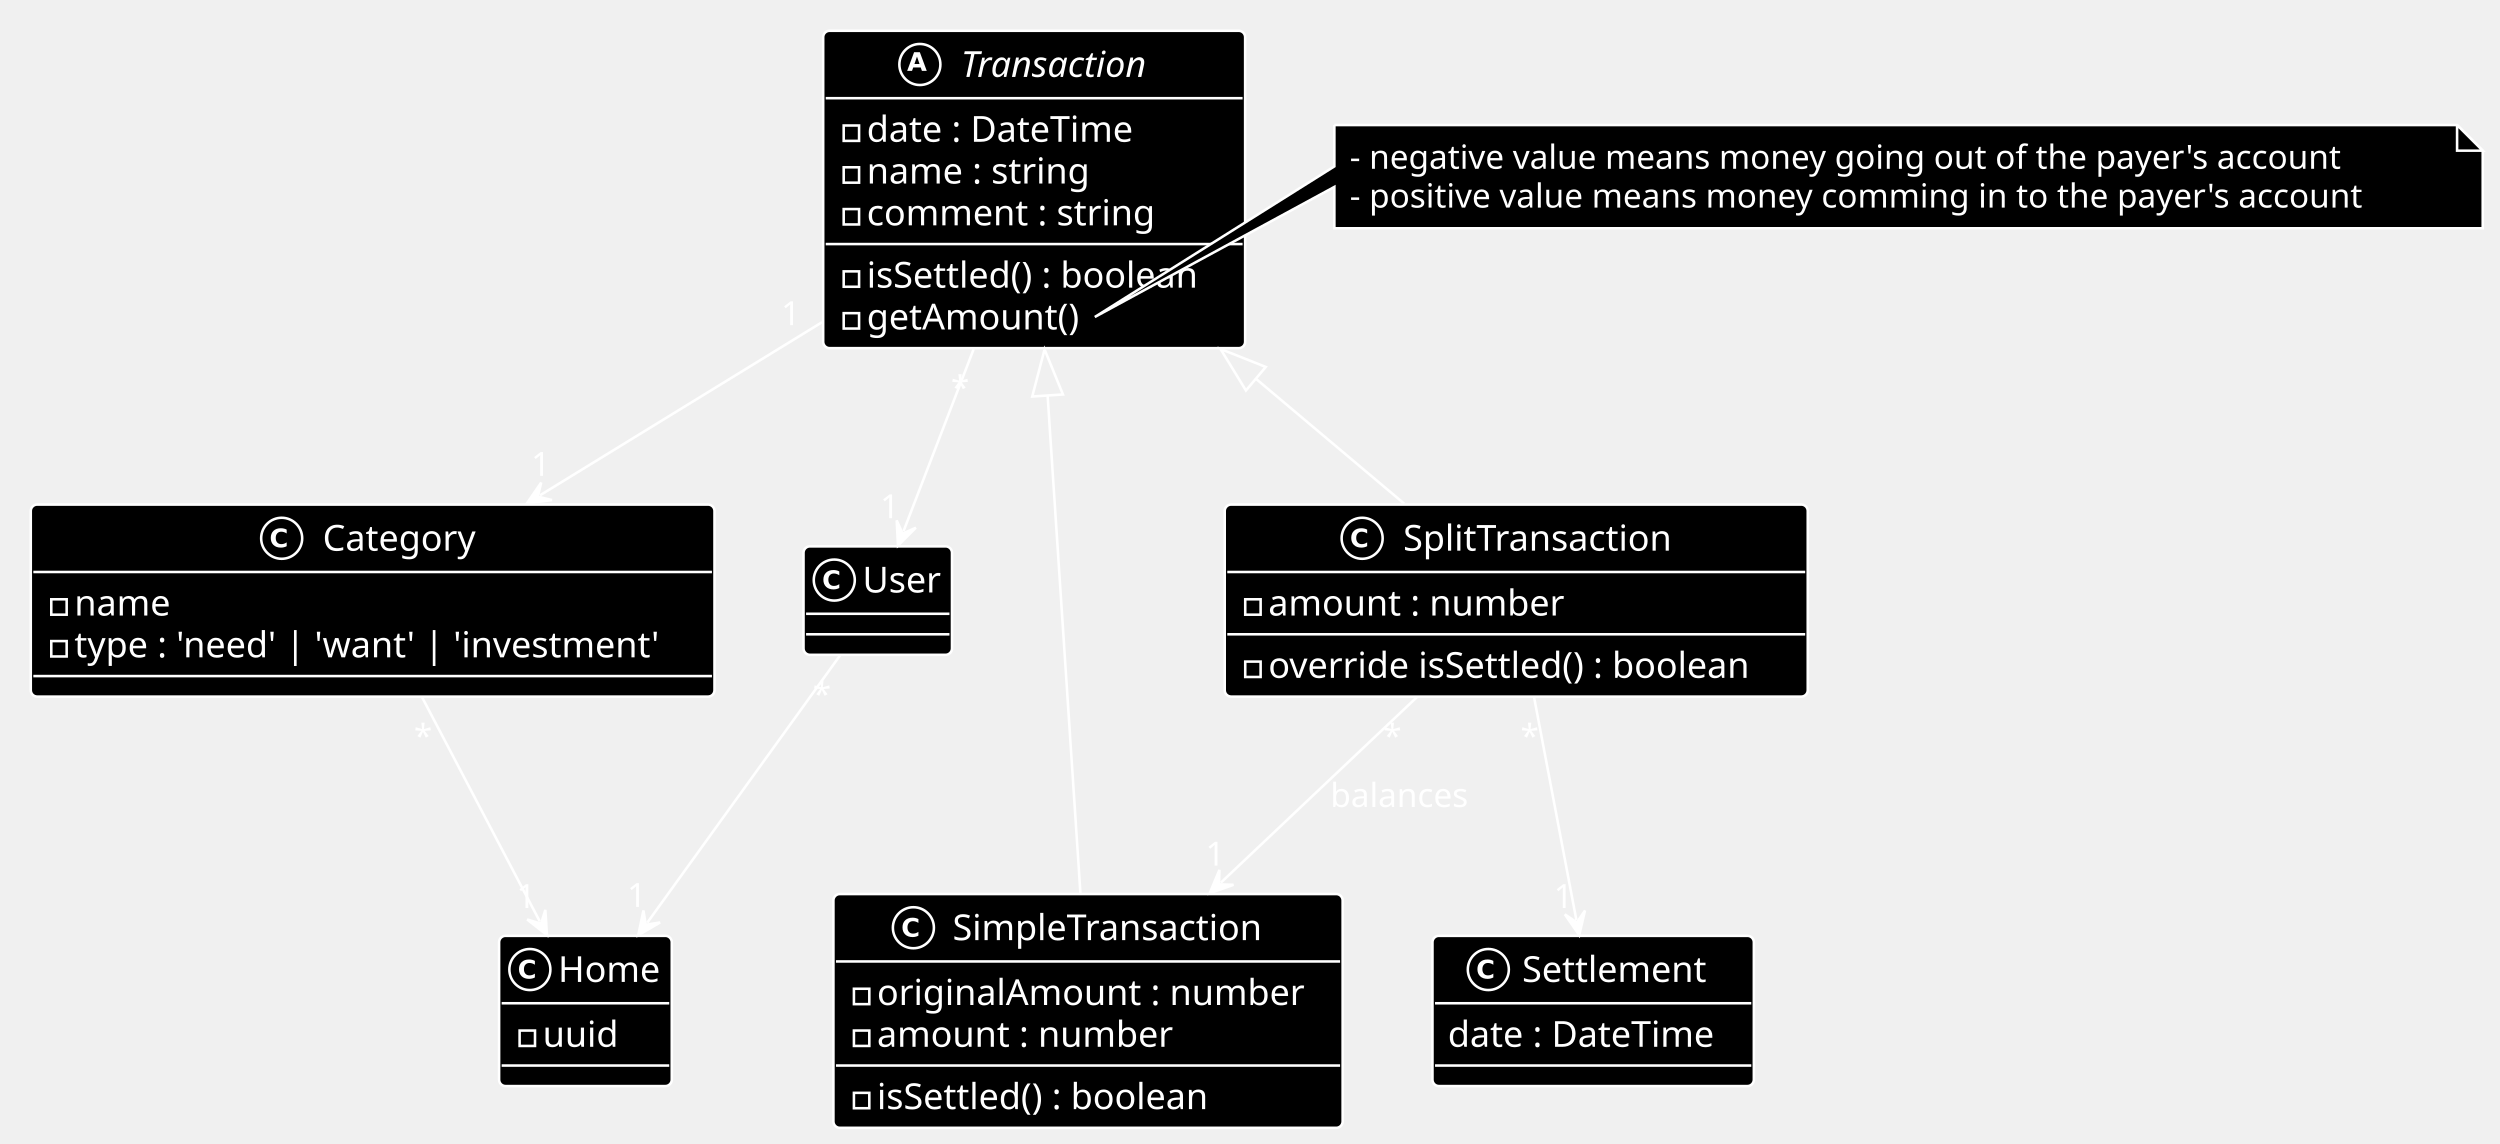
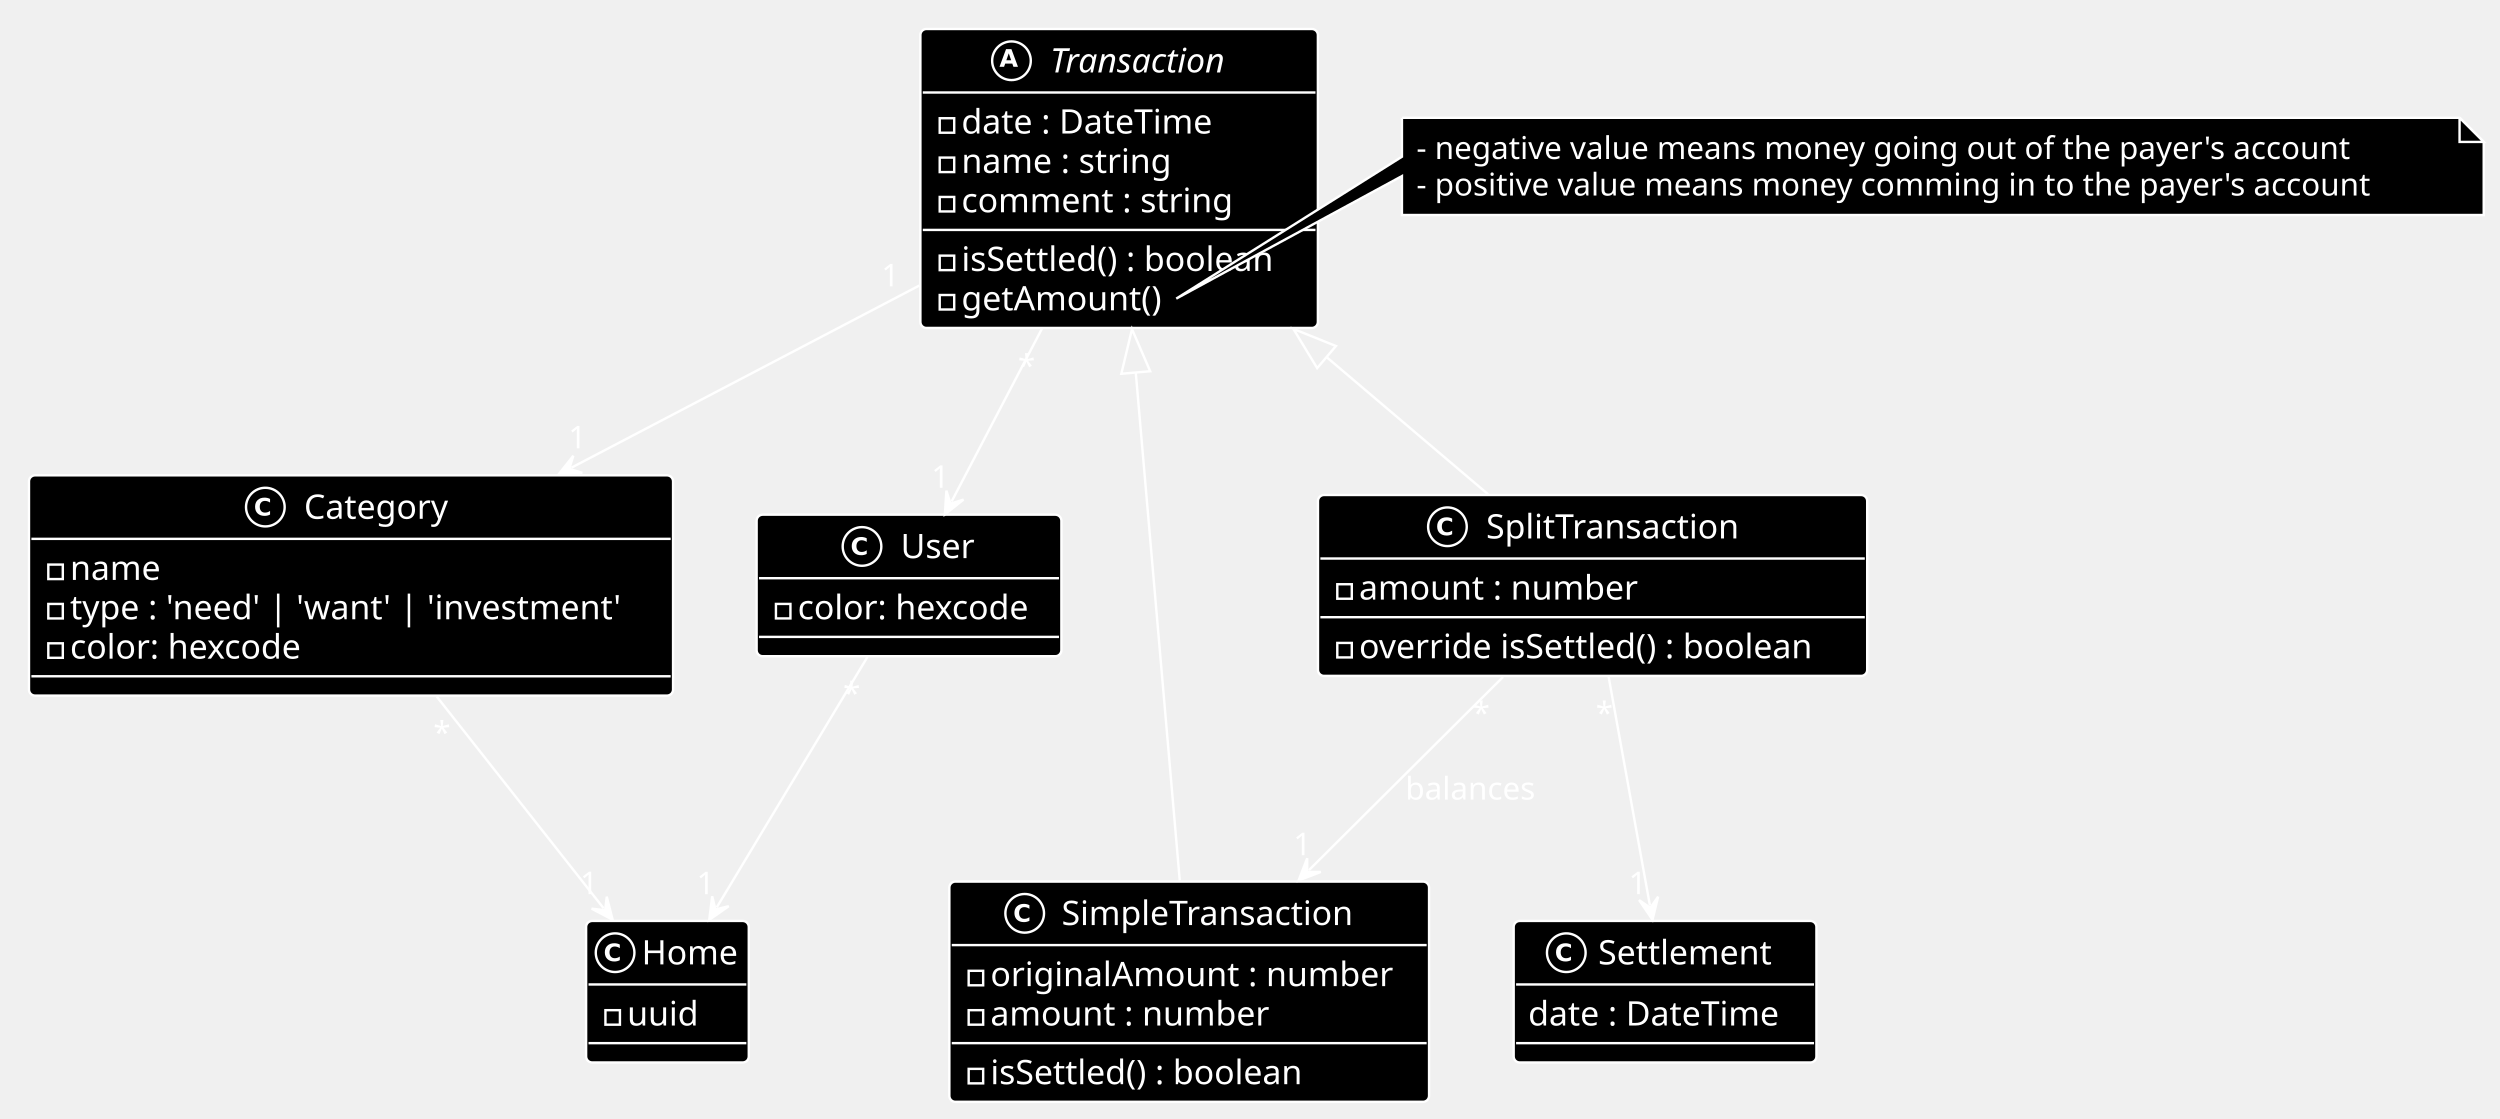
- <svg xmlns="http://www.w3.org/2000/svg" contentStyleType="text/css" data-diagram-type="CLASS" height="446px" preserveAspectRatio="none" style="width:975px;height:446px;background:#000000;" version="1.1" viewBox="0 0 975 446" width="975px" zoomAndPan="magnify">
+ <svg xmlns="http://www.w3.org/2000/svg" contentStyleType="text/css" data-diagram-type="CLASS" height="463px" preserveAspectRatio="none" style="width:1035px;height:463px;background:#000000;" version="1.1" viewBox="0 0 1035 463" width="1035px" zoomAndPan="magnify">
  <defs />
  <g>
    <g class="entity" data-qualified-name="Category" data-source-line="4" id="ent0002">
-       <rect fill="#000000" height="74.891" rx="2.5" ry="2.5" style="stroke:#FFFFFF;stroke-width:1;" width="266.653" x="12" y="196.78" />
-       <ellipse cx="109.852" cy="209.928" fill="#000000" rx="8" ry="8" style="stroke:#FFFFFF;stroke-width:1;" />
-       <path d="M111.805,213.022 Q111.289,213.303 110.727,213.428 Q110.164,213.569 109.555,213.569 Q107.727,213.569 106.664,212.553 Q105.602,211.538 105.602,209.788 Q105.602,208.038 106.664,207.022 Q107.727,206.007 109.555,206.007 Q110.164,206.007 110.727,206.147 Q111.289,206.272 111.805,206.553 L111.805,208.053 Q111.273,207.694 110.758,207.538 Q110.258,207.366 109.695,207.366 Q108.695,207.366 108.117,208.022 Q107.539,208.663 107.539,209.788 Q107.539,210.913 108.117,211.569 Q108.695,212.21 109.695,212.21 Q110.258,212.21 110.758,212.053 Q111.273,211.882 111.805,211.522 L111.805,213.022 Z " fill="#FFFFFF" />
-       <text fill="#FFFFFF" font-family="Hack" font-size="14" lengthAdjust="spacing" textLength="63.95" x="125.852" y="214.775">Category</text>
-       <line style="stroke:#FFFFFF;stroke-width:1;" x1="13" x2="277.653" y1="223.077" y2="223.077" />
+       <rect fill="#000000" height="91.188" rx="2.5" ry="2.5" style="stroke:#FFFFFF;stroke-width:1;" width="266.653" x="12" y="196.79" />
+       <ellipse cx="109.852" cy="209.938" fill="#000000" rx="8" ry="8" style="stroke:#FFFFFF;stroke-width:1;" />
+       <path d="M111.805,213.032 Q111.289,213.313 110.727,213.438 Q110.164,213.579 109.555,213.579 Q107.727,213.579 106.664,212.563 Q105.602,211.548 105.602,209.798 Q105.602,208.048 106.664,207.032 Q107.727,206.017 109.555,206.017 Q110.164,206.017 110.727,206.157 Q111.289,206.282 111.805,206.563 L111.805,208.063 Q111.273,207.704 110.758,207.548 Q110.258,207.376 109.695,207.376 Q108.695,207.376 108.117,208.032 Q107.539,208.673 107.539,209.798 Q107.539,210.923 108.117,211.579 Q108.695,212.22 109.695,212.22 Q110.258,212.22 110.758,212.063 Q111.273,211.892 111.805,211.532 L111.805,213.032 Z " fill="#FFFFFF" />
+       <text fill="#FFFFFF" font-family="Hack" font-size="14" lengthAdjust="spacing" textLength="63.95" x="125.852" y="214.785">Category</text>
+       <line style="stroke:#FFFFFF;stroke-width:1;" x1="13" x2="277.653" y1="223.087" y2="223.087" />
      <g data-visibility-modifier="PRIVATE_FIELD">
-         <rect fill="none" height="6" style="stroke:#FFFFFF;stroke-width:1;" width="6" x="20" y="233.725" />
+         <rect fill="none" height="6" style="stroke:#FFFFFF;stroke-width:1;" width="6" x="20" y="233.735" />
      </g>
-       <text fill="#FFFFFF" font-family="Hack" font-size="14" lengthAdjust="spacing" textLength="39.703" x="29" y="240.072">name</text>
+       <text fill="#FFFFFF" font-family="Hack" font-size="14" lengthAdjust="spacing" textLength="39.703" x="29" y="240.082">name</text>
      <g data-visibility-modifier="PRIVATE_FIELD">
-         <rect fill="none" height="6" style="stroke:#FFFFFF;stroke-width:1;" width="6" x="20" y="250.022" />
+         <rect fill="none" height="6" style="stroke:#FFFFFF;stroke-width:1;" width="6" x="20" y="250.032" />
      </g>
-       <text fill="#FFFFFF" font-family="Hack" font-size="14" lengthAdjust="spacing" textLength="243.653" x="29" y="256.369">type : 'need' | 'want' | 'investment'</text>
-       <line style="stroke:#FFFFFF;stroke-width:1;" x1="13" x2="277.653" y1="263.671" y2="263.671" />
+       <text fill="#FFFFFF" font-family="Hack" font-size="14" lengthAdjust="spacing" textLength="243.653" x="29" y="256.379">type : 'need' | 'want' | 'investment'</text>
+       <g data-visibility-modifier="PRIVATE_FIELD">
+         <rect fill="none" height="6" style="stroke:#FFFFFF;stroke-width:1;" width="6" x="20" y="266.329" />
+       </g>
+       <text fill="#FFFFFF" font-family="Hack" font-size="14" lengthAdjust="spacing" textLength="103.175" x="29" y="272.676">color: hexcode</text>
+       <line style="stroke:#FFFFFF;stroke-width:1;" x1="13" x2="277.653" y1="279.978" y2="279.978" />
    </g>
-     <g class="entity" data-qualified-name="Home" data-source-line="9" id="ent0003">
-       <rect fill="#000000" height="58.594" rx="2.5" ry="2.5" style="stroke:#FFFFFF;stroke-width:1;" width="67.344" x="194.65" y="364.97" />
-       <ellipse cx="206.65" cy="378.118" fill="#000000" rx="8" ry="8" style="stroke:#FFFFFF;stroke-width:1;" />
-       <path d="M208.603,381.212 Q208.088,381.493 207.525,381.618 Q206.963,381.759 206.353,381.759 Q204.525,381.759 203.463,380.743 Q202.4,379.728 202.4,377.978 Q202.4,376.228 203.463,375.212 Q204.525,374.197 206.353,374.197 Q206.963,374.197 207.525,374.337 Q208.088,374.462 208.603,374.743 L208.603,376.243 Q208.072,375.884 207.556,375.728 Q207.056,375.556 206.494,375.556 Q205.494,375.556 204.916,376.212 Q204.338,376.853 204.338,377.978 Q204.338,379.103 204.916,379.759 Q205.494,380.4 206.494,380.4 Q207.056,380.4 207.556,380.243 Q208.072,380.072 208.603,379.712 L208.603,381.212 Z " fill="#FFFFFF" />
-       <text fill="#FFFFFF" font-family="Hack" font-size="14" lengthAdjust="spacing" textLength="41.344" x="217.65" y="382.965">Home</text>
-       <line style="stroke:#FFFFFF;stroke-width:1;" x1="195.65" x2="260.994" y1="391.267" y2="391.267" />
+     <g class="entity" data-qualified-name="Home" data-source-line="10" id="ent0003">
+       <rect fill="#000000" height="58.594" rx="2.5" ry="2.5" style="stroke:#FFFFFF;stroke-width:1;" width="67.344" x="242.65" y="381.27" />
+       <ellipse cx="254.65" cy="394.418" fill="#000000" rx="8" ry="8" style="stroke:#FFFFFF;stroke-width:1;" />
+       <path d="M256.603,397.512 Q256.087,397.793 255.525,397.918 Q254.963,398.059 254.353,398.059 Q252.525,398.059 251.463,397.043 Q250.4,396.028 250.4,394.278 Q250.4,392.528 251.463,391.512 Q252.525,390.497 254.353,390.497 Q254.963,390.497 255.525,390.637 Q256.087,390.762 256.603,391.043 L256.603,392.543 Q256.072,392.184 255.556,392.028 Q255.056,391.856 254.494,391.856 Q253.494,391.856 252.916,392.512 Q252.338,393.153 252.338,394.278 Q252.338,395.403 252.916,396.059 Q253.494,396.7 254.494,396.7 Q255.056,396.7 255.556,396.543 Q256.072,396.372 256.603,396.012 L256.603,397.512 Z " fill="#FFFFFF" />
+       <text fill="#FFFFFF" font-family="Hack" font-size="14" lengthAdjust="spacing" textLength="41.344" x="265.65" y="399.265">Home</text>
+       <line style="stroke:#FFFFFF;stroke-width:1;" x1="243.65" x2="308.994" y1="407.567" y2="407.567" />
      <g data-visibility-modifier="PRIVATE_FIELD">
-         <rect fill="none" height="6" style="stroke:#FFFFFF;stroke-width:1;" width="6" x="202.65" y="401.915" />
+         <rect fill="none" height="6" style="stroke:#FFFFFF;stroke-width:1;" width="6" x="250.65" y="418.215" />
      </g>
-       <text fill="#FFFFFF" font-family="Hack" font-size="14" lengthAdjust="spacing" textLength="30.523" x="211.65" y="408.262">uuid</text>
-       <line style="stroke:#FFFFFF;stroke-width:1;" x1="195.65" x2="260.994" y1="415.564" y2="415.564" />
+       <text fill="#FFFFFF" font-family="Hack" font-size="14" lengthAdjust="spacing" textLength="30.523" x="259.65" y="424.562">uuid</text>
+       <line style="stroke:#FFFFFF;stroke-width:1;" x1="243.65" x2="308.994" y1="431.864" y2="431.864" />
    </g>
-     <g class="entity" data-qualified-name="User" data-source-line="13" id="ent0004">
-       <rect fill="#000000" height="42.297" rx="2.5" ry="2.5" style="stroke:#FFFFFF;stroke-width:1;" width="57.91" x="313.37" y="213.08" />
-       <ellipse cx="325.37" cy="226.228" fill="#000000" rx="8" ry="8" style="stroke:#FFFFFF;stroke-width:1;" />
-       <path d="M327.323,229.322 Q326.808,229.603 326.245,229.728 Q325.683,229.869 325.073,229.869 Q323.245,229.869 322.183,228.853 Q321.12,227.838 321.12,226.088 Q321.12,224.338 322.183,223.322 Q323.245,222.307 325.073,222.307 Q325.683,222.307 326.245,222.447 Q326.808,222.572 327.323,222.853 L327.323,224.353 Q326.792,223.994 326.276,223.838 Q325.776,223.666 325.214,223.666 Q324.214,223.666 323.636,224.322 Q323.058,224.963 323.058,226.088 Q323.058,227.213 323.636,227.869 Q324.214,228.51 325.214,228.51 Q325.776,228.51 326.276,228.353 Q326.792,228.182 327.323,227.822 L327.323,229.322 Z " fill="#FFFFFF" />
-       <text fill="#FFFFFF" font-family="Hack" font-size="14" lengthAdjust="spacing" textLength="31.91" x="336.37" y="231.075">User</text>
-       <line style="stroke:#FFFFFF;stroke-width:1;" x1="314.37" x2="370.28" y1="239.377" y2="239.377" />
-       <line style="stroke:#FFFFFF;stroke-width:1;" x1="314.37" x2="370.28" y1="247.377" y2="247.377" />
+     <g class="entity" data-qualified-name="User" data-source-line="14" id="ent0004">
+       <rect fill="#000000" height="58.594" rx="2.5" ry="2.5" style="stroke:#FFFFFF;stroke-width:1;" width="126.175" x="313.24" y="213.08" />
+       <ellipse cx="356.872" cy="226.228" fill="#000000" rx="8" ry="8" style="stroke:#FFFFFF;stroke-width:1;" />
+       <path d="M358.825,229.322 Q358.31,229.603 357.747,229.728 Q357.185,229.869 356.575,229.869 Q354.747,229.869 353.685,228.853 Q352.622,227.838 352.622,226.088 Q352.622,224.338 353.685,223.322 Q354.747,222.307 356.575,222.307 Q357.185,222.307 357.747,222.447 Q358.31,222.572 358.825,222.853 L358.825,224.353 Q358.294,223.994 357.779,223.838 Q357.279,223.666 356.716,223.666 Q355.716,223.666 355.138,224.322 Q354.56,224.963 354.56,226.088 Q354.56,227.213 355.138,227.869 Q355.716,228.51 356.716,228.51 Q357.279,228.51 357.779,228.353 Q358.294,228.182 358.825,227.822 L358.825,229.322 Z " fill="#FFFFFF" />
+       <text fill="#FFFFFF" font-family="Hack" font-size="14" lengthAdjust="spacing" textLength="31.91" x="372.872" y="231.075">User</text>
+       <line style="stroke:#FFFFFF;stroke-width:1;" x1="314.24" x2="438.415" y1="239.377" y2="239.377" />
+       <g data-visibility-modifier="PRIVATE_FIELD">
+         <rect fill="none" height="6" style="stroke:#FFFFFF;stroke-width:1;" width="6" x="321.24" y="250.025" />
+       </g>
+       <text fill="#FFFFFF" font-family="Hack" font-size="14" lengthAdjust="spacing" textLength="103.175" x="330.24" y="256.372">color: hexcode</text>
+       <line style="stroke:#FFFFFF;stroke-width:1;" x1="314.24" x2="438.415" y1="263.674" y2="263.674" />
    </g>
-     <g class="entity" data-qualified-name="Transaction" data-source-line="15" id="ent0005">
-       <rect fill="#000000" height="123.781" rx="2.5" ry="2.5" style="stroke:#FFFFFF;stroke-width:1;" width="164.565" x="321.04" y="12" />
-       <ellipse cx="358.749" cy="25.148" fill="#000000" rx="8" ry="8" style="stroke:#FFFFFF;stroke-width:1;" />
-       <path d="M359.093,26.32 L356.155,26.32 L355.687,27.648 L353.796,27.648 L356.499,20.352 L358.733,20.352 L361.437,27.648 L359.546,27.648 L359.093,26.32 Z M356.624,24.961 L358.624,24.961 L357.624,22.07 L356.624,24.961 Z " fill="#FFFFFF" />
-       <text fill="#FFFFFF" font-family="Hack" font-size="14" font-style="italic" lengthAdjust="spacing" textLength="82.147" x="374.749" y="29.995">Transaction</text>
-       <line style="stroke:#FFFFFF;stroke-width:1;" x1="322.04" x2="484.605" y1="38.297" y2="38.297" />
+     <g class="entity" data-qualified-name="Transaction" data-source-line="18" id="ent0005">
+       <rect fill="#000000" height="123.781" rx="2.5" ry="2.5" style="stroke:#FFFFFF;stroke-width:1;" width="164.565" x="381.04" y="12" />
+       <ellipse cx="418.749" cy="25.148" fill="#000000" rx="8" ry="8" style="stroke:#FFFFFF;stroke-width:1;" />
+       <path d="M419.093,26.32 L416.155,26.32 L415.687,27.648 L413.796,27.648 L416.499,20.352 L418.733,20.352 L421.437,27.648 L419.546,27.648 L419.093,26.32 Z M416.624,24.961 L418.624,24.961 L417.624,22.07 L416.624,24.961 Z " fill="#FFFFFF" />
+       <text fill="#FFFFFF" font-family="Hack" font-size="14" font-style="italic" lengthAdjust="spacing" textLength="82.147" x="434.749" y="29.995">Transaction</text>
+       <line style="stroke:#FFFFFF;stroke-width:1;" x1="382.04" x2="544.605" y1="38.297" y2="38.297" />
      <g data-visibility-modifier="PRIVATE_FIELD">
-         <rect fill="none" height="6" style="stroke:#FFFFFF;stroke-width:1;" width="6" x="329.04" y="48.945" />
+         <rect fill="none" height="6" style="stroke:#FFFFFF;stroke-width:1;" width="6" x="389.04" y="48.945" />
      </g>
-       <text fill="#FFFFFF" font-family="Hack" font-size="14" lengthAdjust="spacing" textLength="113.34" x="338.04" y="55.292">date : DateTime</text>
+       <text fill="#FFFFFF" font-family="Hack" font-size="14" lengthAdjust="spacing" textLength="113.34" x="398.04" y="55.292">date : DateTime</text>
      <g data-visibility-modifier="PRIVATE_FIELD">
-         <rect fill="none" height="6" style="stroke:#FFFFFF;stroke-width:1;" width="6" x="329.04" y="65.242" />
+         <rect fill="none" height="6" style="stroke:#FFFFFF;stroke-width:1;" width="6" x="389.04" y="65.242" />
      </g>
-       <text fill="#FFFFFF" font-family="Hack" font-size="14" lengthAdjust="spacing" textLength="93.509" x="338.04" y="71.589">name : string</text>
+       <text fill="#FFFFFF" font-family="Hack" font-size="14" lengthAdjust="spacing" textLength="93.509" x="398.04" y="71.589">name : string</text>
      <g data-visibility-modifier="PRIVATE_FIELD">
-         <rect fill="none" height="6" style="stroke:#FFFFFF;stroke-width:1;" width="6" x="329.04" y="81.539" />
+         <rect fill="none" height="6" style="stroke:#FFFFFF;stroke-width:1;" width="6" x="389.04" y="81.539" />
      </g>
-       <text fill="#FFFFFF" font-family="Hack" font-size="14" lengthAdjust="spacing" textLength="120.319" x="338.04" y="87.886">comment : string</text>
-       <line style="stroke:#FFFFFF;stroke-width:1;" x1="322.04" x2="484.605" y1="95.188" y2="95.188" />
+       <text fill="#FFFFFF" font-family="Hack" font-size="14" lengthAdjust="spacing" textLength="120.319" x="398.04" y="87.886">comment : string</text>
+       <line style="stroke:#FFFFFF;stroke-width:1;" x1="382.04" x2="544.605" y1="95.188" y2="95.188" />
      <g data-visibility-modifier="PRIVATE_METHOD">
-         <rect fill="#000000" height="6" style="stroke:#FFFFFF;stroke-width:1;" width="6" x="329.04" y="105.836" />
+         <rect fill="#000000" height="6" style="stroke:#FFFFFF;stroke-width:1;" width="6" x="389.04" y="105.836" />
      </g>
-       <text fill="#FFFFFF" font-family="Hack" font-size="14" lengthAdjust="spacing" textLength="141.565" x="338.04" y="112.183">isSettled() : boolean</text>
+       <text fill="#FFFFFF" font-family="Hack" font-size="14" lengthAdjust="spacing" textLength="141.565" x="398.04" y="112.183">isSettled() : boolean</text>
      <g data-visibility-modifier="PRIVATE_METHOD">
-         <rect fill="#000000" height="6" style="stroke:#FFFFFF;stroke-width:1;" width="6" x="329.04" y="122.133" />
+         <rect fill="#000000" height="6" style="stroke:#FFFFFF;stroke-width:1;" width="6" x="389.04" y="122.133" />
      </g>
-       <text fill="#FFFFFF" font-family="Hack" font-size="14" lengthAdjust="spacing" textLength="88.929" x="338.04" y="128.48">getAmount()</text>
+       <text fill="#FFFFFF" font-family="Hack" font-size="14" lengthAdjust="spacing" textLength="88.929" x="398.04" y="128.48">getAmount()</text>
    </g>
-     <path d="M520.4,48.76 L520.4,64.893 L426.969,123.633 L520.4,72.893 L520.4,89.026 A0,0 0 0 0 520.4,89.026 L968.261,89.026 A0,0 0 0 0 968.261,89.026 L968.261,58.76 L958.261,48.76 L520.4,48.76 A0,0 0 0 0 520.4,48.76" fill="#000000" style="stroke:#FFFFFF;stroke-width:1;" />
-     <path d="M958.261,48.76 L958.261,58.76 L968.261,58.76 L958.261,48.76" fill="#000000" style="stroke:#FFFFFF;stroke-width:1;" />
-     <text fill="#FFFFFF" font-family="Hack" font-size="13" lengthAdjust="spacing" textLength="417.422" x="526.4" y="65.827">- negative value means money going out of the payer's account</text>
-     <text fill="#FFFFFF" font-family="Hack" font-size="13" lengthAdjust="spacing" textLength="426.861" x="526.4" y="80.96">- positive value means money comming in to the payer's account</text>
-     <g class="entity" data-qualified-name="SimpleTransaction" data-source-line="28" id="ent0008">
-       <rect fill="#000000" height="91.188" rx="2.5" ry="2.5" style="stroke:#FFFFFF;stroke-width:1;" width="198.602" x="325.03" y="348.67" />
-       <ellipse cx="356.223" cy="361.818" fill="#000000" rx="8" ry="8" style="stroke:#FFFFFF;stroke-width:1;" />
-       <path d="M358.176,364.912 Q357.66,365.193 357.098,365.318 Q356.535,365.459 355.926,365.459 Q354.098,365.459 353.035,364.443 Q351.973,363.428 351.973,361.678 Q351.973,359.928 353.035,358.912 Q354.098,357.897 355.926,357.897 Q356.535,357.897 357.098,358.037 Q357.66,358.162 358.176,358.443 L358.176,359.943 Q357.645,359.584 357.129,359.428 Q356.629,359.256 356.066,359.256 Q355.066,359.256 354.488,359.912 Q353.91,360.553 353.91,361.678 Q353.91,362.803 354.488,363.459 Q355.066,364.1 356.066,364.1 Q356.629,364.1 357.129,363.943 Q357.645,363.772 358.176,363.412 L358.176,364.912 Z " fill="#FFFFFF" />
-       <text fill="#FFFFFF" font-family="Hack" font-size="14" lengthAdjust="spacing" textLength="129.951" x="371.488" y="366.665">SimpleTransaction</text>
-       <line style="stroke:#FFFFFF;stroke-width:1;" x1="326.03" x2="522.632" y1="374.967" y2="374.967" />
+     <path d="M580.4,48.76 L580.4,64.893 L486.969,123.633 L580.4,72.893 L580.4,89.026 A0,0 0 0 0 580.4,89.026 L1028.261,89.026 A0,0 0 0 0 1028.261,89.026 L1028.261,58.76 L1018.261,48.76 L580.4,48.76 A0,0 0 0 0 580.4,48.76" fill="#000000" style="stroke:#FFFFFF;stroke-width:1;" />
+     <path d="M1018.261,48.76 L1018.261,58.76 L1028.261,58.76 L1018.261,48.76" fill="#000000" style="stroke:#FFFFFF;stroke-width:1;" />
+     <text fill="#FFFFFF" font-family="Hack" font-size="13" lengthAdjust="spacing" textLength="417.422" x="586.4" y="65.827">- negative value means money going out of the payer's account</text>
+     <text fill="#FFFFFF" font-family="Hack" font-size="13" lengthAdjust="spacing" textLength="426.861" x="586.4" y="80.96">- positive value means money comming in to the payer's account</text>
+     <g class="entity" data-qualified-name="SimpleTransaction" data-source-line="31" id="ent0008">
+       <rect fill="#000000" height="91.188" rx="2.5" ry="2.5" style="stroke:#FFFFFF;stroke-width:1;" width="198.602" x="393.03" y="364.97" />
+       <ellipse cx="424.223" cy="378.118" fill="#000000" rx="8" ry="8" style="stroke:#FFFFFF;stroke-width:1;" />
+       <path d="M426.176,381.212 Q425.66,381.493 425.098,381.618 Q424.535,381.759 423.926,381.759 Q422.098,381.759 421.035,380.743 Q419.973,379.728 419.973,377.978 Q419.973,376.228 421.035,375.212 Q422.098,374.197 423.926,374.197 Q424.535,374.197 425.098,374.337 Q425.66,374.462 426.176,374.743 L426.176,376.243 Q425.645,375.884 425.129,375.728 Q424.629,375.556 424.066,375.556 Q423.066,375.556 422.488,376.212 Q421.91,376.853 421.91,377.978 Q421.91,379.103 422.488,379.759 Q423.066,380.4 424.066,380.4 Q424.629,380.4 425.129,380.243 Q425.645,380.072 426.176,379.712 L426.176,381.212 Z " fill="#FFFFFF" />
+       <text fill="#FFFFFF" font-family="Hack" font-size="14" lengthAdjust="spacing" textLength="129.951" x="439.488" y="382.965">SimpleTransaction</text>
+       <line style="stroke:#FFFFFF;stroke-width:1;" x1="394.03" x2="590.632" y1="391.267" y2="391.267" />
      <g data-visibility-modifier="PRIVATE_FIELD">
-         <rect fill="none" height="6" style="stroke:#FFFFFF;stroke-width:1;" width="6" x="333.03" y="385.615" />
+         <rect fill="none" height="6" style="stroke:#FFFFFF;stroke-width:1;" width="6" x="401.03" y="401.915" />
      </g>
-       <text fill="#FFFFFF" font-family="Hack" font-size="14" lengthAdjust="spacing" textLength="175.602" x="342.03" y="391.962">originalAmount : number</text>
+       <text fill="#FFFFFF" font-family="Hack" font-size="14" lengthAdjust="spacing" textLength="175.602" x="410.03" y="408.262">originalAmount : number</text>
      <g data-visibility-modifier="PRIVATE_FIELD">
-         <rect fill="none" height="6" style="stroke:#FFFFFF;stroke-width:1;" width="6" x="333.03" y="401.912" />
+         <rect fill="none" height="6" style="stroke:#FFFFFF;stroke-width:1;" width="6" x="401.03" y="418.212" />
      </g>
-       <text fill="#FFFFFF" font-family="Hack" font-size="14" lengthAdjust="spacing" textLength="122.274" x="342.03" y="408.259">amount : number</text>
-       <line style="stroke:#FFFFFF;stroke-width:1;" x1="326.03" x2="522.632" y1="415.561" y2="415.561" />
+       <text fill="#FFFFFF" font-family="Hack" font-size="14" lengthAdjust="spacing" textLength="122.274" x="410.03" y="424.559">amount : number</text>
+       <line style="stroke:#FFFFFF;stroke-width:1;" x1="394.03" x2="590.632" y1="431.861" y2="431.861" />
      <g data-visibility-modifier="PRIVATE_METHOD">
-         <rect fill="#000000" height="6" style="stroke:#FFFFFF;stroke-width:1;" width="6" x="333.03" y="426.209" />
+         <rect fill="#000000" height="6" style="stroke:#FFFFFF;stroke-width:1;" width="6" x="401.03" y="442.509" />
      </g>
-       <text fill="#FFFFFF" font-family="Hack" font-size="14" lengthAdjust="spacing" textLength="141.565" x="342.03" y="432.556">isSettled() : boolean</text>
+       <text fill="#FFFFFF" font-family="Hack" font-size="14" lengthAdjust="spacing" textLength="141.565" x="410.03" y="448.856">isSettled() : boolean</text>
    </g>
-     <g class="entity" data-qualified-name="SplitTransaction" data-source-line="34" id="ent0010">
-       <rect fill="#000000" height="74.891" rx="2.5" ry="2.5" style="stroke:#FFFFFF;stroke-width:1;" width="227.381" x="477.64" y="196.78" />
-       <ellipse cx="531.236" cy="209.928" fill="#000000" rx="8" ry="8" style="stroke:#FFFFFF;stroke-width:1;" />
-       <path d="M533.189,213.022 Q532.673,213.303 532.111,213.428 Q531.548,213.569 530.939,213.569 Q529.111,213.569 528.048,212.553 Q526.986,211.538 526.986,209.788 Q526.986,208.038 528.048,207.022 Q529.111,206.007 530.939,206.007 Q531.548,206.007 532.111,206.147 Q532.673,206.272 533.189,206.553 L533.189,208.053 Q532.658,207.694 532.142,207.538 Q531.642,207.366 531.08,207.366 Q530.08,207.366 529.501,208.022 Q528.923,208.663 528.923,209.788 Q528.923,210.913 529.501,211.569 Q530.08,212.21 531.08,212.21 Q531.642,212.21 532.142,212.053 Q532.658,211.882 533.189,211.522 L533.189,213.022 Z " fill="#FFFFFF" />
-       <text fill="#FFFFFF" font-family="Hack" font-size="14" lengthAdjust="spacing" textLength="113.189" x="547.236" y="214.775">SplitTransaction</text>
-       <line style="stroke:#FFFFFF;stroke-width:1;" x1="478.64" x2="704.021" y1="223.077" y2="223.077" />
+     <g class="entity" data-qualified-name="SplitTransaction" data-source-line="37" id="ent0010">
+       <rect fill="#000000" height="74.891" rx="2.5" ry="2.5" style="stroke:#FFFFFF;stroke-width:1;" width="227.381" x="545.64" y="204.93" />
+       <ellipse cx="599.236" cy="218.078" fill="#000000" rx="8" ry="8" style="stroke:#FFFFFF;stroke-width:1;" />
+       <path d="M601.189,221.172 Q600.673,221.453 600.111,221.578 Q599.548,221.719 598.939,221.719 Q597.111,221.719 596.048,220.703 Q594.986,219.688 594.986,217.938 Q594.986,216.188 596.048,215.172 Q597.111,214.157 598.939,214.157 Q599.548,214.157 600.111,214.297 Q600.673,214.422 601.189,214.703 L601.189,216.203 Q600.658,215.844 600.142,215.688 Q599.642,215.516 599.08,215.516 Q598.08,215.516 597.501,216.172 Q596.923,216.813 596.923,217.938 Q596.923,219.063 597.501,219.719 Q598.08,220.36 599.08,220.36 Q599.642,220.36 600.142,220.203 Q600.658,220.032 601.189,219.672 L601.189,221.172 Z " fill="#FFFFFF" />
+       <text fill="#FFFFFF" font-family="Hack" font-size="14" lengthAdjust="spacing" textLength="113.189" x="615.236" y="222.925">SplitTransaction</text>
+       <line style="stroke:#FFFFFF;stroke-width:1;" x1="546.64" x2="772.021" y1="231.227" y2="231.227" />
      <g data-visibility-modifier="PRIVATE_FIELD">
-         <rect fill="none" height="6" style="stroke:#FFFFFF;stroke-width:1;" width="6" x="485.64" y="233.725" />
+         <rect fill="none" height="6" style="stroke:#FFFFFF;stroke-width:1;" width="6" x="553.64" y="241.875" />
      </g>
-       <text fill="#FFFFFF" font-family="Hack" font-size="14" lengthAdjust="spacing" textLength="122.274" x="494.64" y="240.072">amount : number</text>
-       <line style="stroke:#FFFFFF;stroke-width:1;" x1="478.64" x2="704.021" y1="247.374" y2="247.374" />
+       <text fill="#FFFFFF" font-family="Hack" font-size="14" lengthAdjust="spacing" textLength="122.274" x="562.64" y="248.222">amount : number</text>
+       <line style="stroke:#FFFFFF;stroke-width:1;" x1="546.64" x2="772.021" y1="255.524" y2="255.524" />
      <g data-visibility-modifier="PRIVATE_METHOD">
-         <rect fill="#000000" height="6" style="stroke:#FFFFFF;stroke-width:1;" width="6" x="485.64" y="258.022" />
+         <rect fill="#000000" height="6" style="stroke:#FFFFFF;stroke-width:1;" width="6" x="553.64" y="266.172" />
      </g>
-       <text fill="#FFFFFF" font-family="Hack" font-size="14" lengthAdjust="spacing" textLength="204.381" x="494.64" y="264.369">override isSettled() : boolean</text>
+       <text fill="#FFFFFF" font-family="Hack" font-size="14" lengthAdjust="spacing" textLength="204.381" x="562.64" y="272.519">override isSettled() : boolean</text>
    </g>
-     <g class="entity" data-qualified-name="Settlement" data-source-line="39" id="ent0012">
-       <rect fill="#000000" height="58.594" rx="2.5" ry="2.5" style="stroke:#FFFFFF;stroke-width:1;" width="125.34" x="558.66" y="364.97" />
-       <ellipse cx="580.445" cy="378.118" fill="#000000" rx="8" ry="8" style="stroke:#FFFFFF;stroke-width:1;" />
-       <path d="M582.398,381.212 Q581.883,381.493 581.32,381.618 Q580.758,381.759 580.148,381.759 Q578.32,381.759 577.258,380.743 Q576.195,379.728 576.195,377.978 Q576.195,376.228 577.258,375.212 Q578.32,374.197 580.148,374.197 Q580.758,374.197 581.32,374.337 Q581.883,374.462 582.398,374.743 L582.398,376.243 Q581.867,375.884 581.352,375.728 Q580.852,375.556 580.289,375.556 Q579.289,375.556 578.711,376.212 Q578.133,376.853 578.133,377.978 Q578.133,379.103 578.711,379.759 Q579.289,380.4 580.289,380.4 Q580.852,380.4 581.352,380.243 Q581.867,380.072 582.398,379.712 L582.398,381.212 Z " fill="#FFFFFF" />
-       <text fill="#FFFFFF" font-family="Hack" font-size="14" lengthAdjust="spacing" textLength="77.595" x="593.62" y="382.965">Settlement</text>
-       <line style="stroke:#FFFFFF;stroke-width:1;" x1="559.66" x2="683" y1="391.267" y2="391.267" />
-       <text fill="#FFFFFF" font-family="Hack" font-size="14" lengthAdjust="spacing" textLength="113.34" x="564.66" y="408.262">date : DateTime</text>
-       <line style="stroke:#FFFFFF;stroke-width:1;" x1="559.66" x2="683" y1="415.564" y2="415.564" />
+     <g class="entity" data-qualified-name="Settlement" data-source-line="42" id="ent0012">
+       <rect fill="#000000" height="58.594" rx="2.5" ry="2.5" style="stroke:#FFFFFF;stroke-width:1;" width="125.34" x="626.66" y="381.27" />
+       <ellipse cx="648.445" cy="394.418" fill="#000000" rx="8" ry="8" style="stroke:#FFFFFF;stroke-width:1;" />
+       <path d="M650.398,397.512 Q649.883,397.793 649.32,397.918 Q648.758,398.059 648.148,398.059 Q646.32,398.059 645.258,397.043 Q644.195,396.028 644.195,394.278 Q644.195,392.528 645.258,391.512 Q646.32,390.497 648.148,390.497 Q648.758,390.497 649.32,390.637 Q649.883,390.762 650.398,391.043 L650.398,392.543 Q649.867,392.184 649.352,392.028 Q648.852,391.856 648.289,391.856 Q647.289,391.856 646.711,392.512 Q646.133,393.153 646.133,394.278 Q646.133,395.403 646.711,396.059 Q647.289,396.7 648.289,396.7 Q648.852,396.7 649.352,396.543 Q649.867,396.372 650.398,396.012 L650.398,397.512 Z " fill="#FFFFFF" />
+       <text fill="#FFFFFF" font-family="Hack" font-size="14" lengthAdjust="spacing" textLength="77.595" x="661.62" y="399.265">Settlement</text>
+       <line style="stroke:#FFFFFF;stroke-width:1;" x1="627.66" x2="751" y1="407.567" y2="407.567" />
+       <text fill="#FFFFFF" font-family="Hack" font-size="14" lengthAdjust="spacing" textLength="113.34" x="632.66" y="424.562">date : DateTime</text>
+       <line style="stroke:#FFFFFF;stroke-width:1;" x1="627.66" x2="751" y1="431.864" y2="431.864" />
    </g>
-     <g class="link" data-entity-1="ent0005" data-entity-2="ent0008" data-link-type="extension" data-source-line="29" id="lnk9">
-       <path d="M408.565,154.241 C412.665,216.401 417.72,293.08 421.37,348.49" fill="none" id="Transaction-backto-SimpleTransaction" style="stroke:#FFFFFF;stroke-width:1;" />
-       <polygon fill="none" points="407.38,136.28,402.578,154.636,414.552,153.846,407.38,136.28" style="stroke:#FFFFFF;stroke-width:1;" />
+     <g class="link" data-entity-1="ent0005" data-entity-2="ent0008" data-link-type="extension" data-source-line="32" id="lnk9">
+       <path d="M470.203,154.213 C475.923,220.263 483.33,305.78 488.43,364.64" fill="none" id="Transaction-backto-SimpleTransaction" style="stroke:#FFFFFF;stroke-width:1;" />
+       <polygon fill="none" points="468.65,136.28,464.225,154.731,476.181,153.695,468.65,136.28" style="stroke:#FFFFFF;stroke-width:1;" />
    </g>
-     <g class="link" data-entity-1="ent0005" data-entity-2="ent0010" data-link-type="extension" data-source-line="35" id="lnk11">
-       <path d="M489.779,147.704 C513.959,168.064 526.36,178.51 547.64,196.43" fill="none" id="Transaction-backto-SplitTransaction" style="stroke:#FFFFFF;stroke-width:1;" />
-       <polygon fill="none" points="476.01,136.11,485.914,152.293,493.644,143.114,476.01,136.11" style="stroke:#FFFFFF;stroke-width:1;" />
+     <g class="link" data-entity-1="ent0005" data-entity-2="ent0010" data-link-type="extension" data-source-line="38" id="lnk11">
+       <path d="M549.19,147.832 C576.26,170.822 592.45,184.57 616.09,204.65" fill="none" id="Transaction-backto-SplitTransaction" style="stroke:#FFFFFF;stroke-width:1;" />
+       <polygon fill="none" points="535.47,136.18,545.306,152.405,553.074,143.259,535.47,136.18" style="stroke:#FFFFFF;stroke-width:1;" />
    </g>
-     <g class="link" data-entity-1="ent0005" data-entity-2="ent0004" data-link-type="dependency" data-source-line="43" id="lnk13">
-       <path codeLine="43" d="M379.74,136.11 C369.28,163.26 359.836,187.781 352.366,207.181" fill="none" id="Transaction-to-User" style="stroke:#FFFFFF;stroke-width:1;" />
-       <polygon fill="#FFFFFF" points="350.21,212.78,357.177,205.819,352.007,208.114,349.711,202.944,350.21,212.78" style="stroke:#FFFFFF;stroke-width:1;" />
-       <text fill="#FFFFFF" font-family="Hack" font-size="13" lengthAdjust="spacing" textLength="6.5" x="370.86" y="155.81">*</text>
-       <text fill="#FFFFFF" font-family="Hack" font-size="13" lengthAdjust="spacing" textLength="8.271" x="343.291" y="202.085">1</text>
+     <g class="link" data-entity-1="ent0005" data-entity-2="ent0004" data-link-type="dependency" data-source-line="46" id="lnk13">
+       <path codeLine="46" d="M431.43,135.94 C417.65,162.3 404.991,186.543 393.961,207.633" fill="none" id="Transaction-to-User" style="stroke:#FFFFFF;stroke-width:1;" />
+       <polygon fill="#FFFFFF" points="391.18,212.95,398.896,206.829,393.497,208.519,391.807,203.121,391.18,212.95" style="stroke:#FFFFFF;stroke-width:1;" />
+       <text fill="#FFFFFF" font-family="Hack" font-size="13" lengthAdjust="spacing" textLength="6.5" x="421.424" y="156.056">*</text>
+       <text fill="#FFFFFF" font-family="Hack" font-size="13" lengthAdjust="spacing" textLength="8.271" x="385.584" y="201.954">1</text>
    </g>
-     <g class="link" data-entity-1="ent0005" data-entity-2="ent0002" data-link-type="dependency" data-source-line="44" id="lnk14">
-       <path codeLine="44" d="M320.63,125.64 C283.19,148.62 244.874,172.142 210.604,193.172" fill="none" id="Transaction-to-Category" style="stroke:#FFFFFF;stroke-width:1;" />
-       <polygon fill="#FFFFFF" points="205.49,196.31,215.253,195.012,209.752,193.695,211.069,188.194,205.49,196.31" style="stroke:#FFFFFF;stroke-width:1;" />
-       <text fill="#FFFFFF" font-family="Hack" font-size="13" lengthAdjust="spacing" textLength="8.271" x="304.651" y="126.792">1</text>
-       <text fill="#FFFFFF" font-family="Hack" font-size="13" lengthAdjust="spacing" textLength="8.271" x="207.166" y="185.583">1</text>
+     <g class="link" data-entity-1="ent0005" data-entity-2="ent0002" data-link-type="dependency" data-source-line="47" id="lnk14">
+       <path codeLine="47" d="M380.61,118.2 C334.69,142.24 282.966,169.317 236.555,193.617" fill="none" id="Transaction-to-Category" style="stroke:#FFFFFF;stroke-width:1;" />
+       <polygon fill="#FFFFFF" points="231.24,196.4,241.069,195.769,235.669,194.081,237.358,188.682,231.24,196.4" style="stroke:#FFFFFF;stroke-width:1;" />
+       <text fill="#FFFFFF" font-family="Hack" font-size="13" lengthAdjust="spacing" textLength="8.271" x="364.899" y="118.551">1</text>
+       <text fill="#FFFFFF" font-family="Hack" font-size="13" lengthAdjust="spacing" textLength="8.271" x="235.291" y="185.621">1</text>
    </g>
-     <g class="link" data-entity-1="ent0004" data-entity-2="ent0003" data-link-type="dependency" data-source-line="45" id="lnk15">
-       <path codeLine="45" d="M327.66,255.56 C307.63,283.33 275.15,328.354 252.43,359.854" fill="none" id="User-to-Home" style="stroke:#FFFFFF;stroke-width:1;" />
-       <polygon fill="#FFFFFF" points="248.92,364.72,257.429,359.76,251.845,360.665,250.941,355.081,248.92,364.72" style="stroke:#FFFFFF;stroke-width:1;" />
-       <text fill="#FFFFFF" font-family="Hack" font-size="13" lengthAdjust="spacing" textLength="6.5" x="316.98" y="275.393">*</text>
-       <text fill="#FFFFFF" font-family="Hack" font-size="13" lengthAdjust="spacing" textLength="8.271" x="244.581" y="353.697">1</text>
+     <g class="link" data-entity-1="ent0004" data-entity-2="ent0003" data-link-type="dependency" data-source-line="48" id="lnk15">
+       <path codeLine="48" d="M359.14,271.95 C340.82,302.39 315.084,345.159 296.724,375.669" fill="none" id="User-to-Home" style="stroke:#FFFFFF;stroke-width:1;" />
+       <polygon fill="#FFFFFF" points="293.63,380.81,301.698,375.161,296.208,376.526,294.843,371.036,293.63,380.81" style="stroke:#FFFFFF;stroke-width:1;" />
+       <text fill="#FFFFFF" font-family="Hack" font-size="13" lengthAdjust="spacing" textLength="6.5" x="349.028" y="291.677">*</text>
+       <text fill="#FFFFFF" font-family="Hack" font-size="13" lengthAdjust="spacing" textLength="8.271" x="288.403" y="370.206">1</text>
    </g>
-     <g class="link" data-entity-1="ent0002" data-entity-2="ent0003" data-link-type="dependency" data-source-line="46" id="lnk16">
-       <path codeLine="46" d="M164.58,271.88 C179.42,300.15 196.87,333.368 210.53,359.378" fill="none" id="Category-to-Home" style="stroke:#FFFFFF;stroke-width:1;" />
-       <polygon fill="#FFFFFF" points="213.32,364.69,212.677,354.862,210.995,360.263,205.594,358.582,213.32,364.69" style="stroke:#FFFFFF;stroke-width:1;" />
-       <text fill="#FFFFFF" font-family="Hack" font-size="13" lengthAdjust="spacing" textLength="6.5" x="161.417" y="291.719">*</text>
-       <text fill="#FFFFFF" font-family="Hack" font-size="13" lengthAdjust="spacing" textLength="8.271" x="201.429" y="354.123">1</text>
+     <g class="link" data-entity-1="ent0002" data-entity-2="ent0003" data-link-type="dependency" data-source-line="49" id="lnk16">
+       <path codeLine="49" d="M180.78,288.35 C203.96,317.77 229.845,350.609 249.915,376.059" fill="none" id="Category-to-Home" style="stroke:#FFFFFF;stroke-width:1;" />
+       <polygon fill="#FFFFFF" points="253.63,380.77,251.198,371.226,250.534,376.844,244.916,376.18,253.63,380.77" style="stroke:#FFFFFF;stroke-width:1;" />
+       <text fill="#FFFFFF" font-family="Hack" font-size="13" lengthAdjust="spacing" textLength="6.5" x="179.379" y="307.945">*</text>
+       <text fill="#FFFFFF" font-family="Hack" font-size="13" lengthAdjust="spacing" textLength="8.271" x="240.153" y="370.158">1</text>
    </g>
-     <g class="link" data-entity-1="ent0010" data-entity-2="ent0008" data-link-type="dependency" data-source-line="47" id="lnk17">
-       <path codeLine="47" d="M552.59,271.88 C528.51,294.68 501.718,320.026 476.148,344.226" fill="none" id="SplitTransaction-to-SimpleTransaction" style="stroke:#FFFFFF;stroke-width:1;" />
-       <polygon fill="#FFFFFF" points="471.79,348.35,481.076,345.069,475.421,344.913,475.577,339.258,471.79,348.35" style="stroke:#FFFFFF;stroke-width:1;" />
-       <text fill="#FFFFFF" font-family="Hack" font-size="13" lengthAdjust="spacing" textLength="57.954" x="518.83" y="314.737">balances</text>
-       <text fill="#FFFFFF" font-family="Hack" font-size="13" lengthAdjust="spacing" textLength="6.5" x="539.459" y="291.719">*</text>
-       <text fill="#FFFFFF" font-family="Hack" font-size="13" lengthAdjust="spacing" textLength="8.271" x="470.193" y="337.582">1</text>
+     <g class="link" data-entity-1="ent0010" data-entity-2="ent0008" data-link-type="dependency" data-source-line="50" id="lnk17">
+       <path codeLine="50" d="M622.26,280.26 C597.28,305.12 568.412,333.847 541.872,360.267" fill="none" id="SplitTransaction-to-SimpleTransaction" style="stroke:#FFFFFF;stroke-width:1;" />
+       <polygon fill="#FFFFFF" points="537.62,364.5,546.82,360.985,541.163,360.973,541.176,355.316,537.62,364.5" style="stroke:#FFFFFF;stroke-width:1;" />
+       <text fill="#FFFFFF" font-family="Hack" font-size="13" lengthAdjust="spacing" textLength="57.954" x="581.83" y="331.037">balances</text>
+       <text fill="#FFFFFF" font-family="Hack" font-size="13" lengthAdjust="spacing" textLength="6.5" x="609.665" y="299.855">*</text>
+       <text fill="#FFFFFF" font-family="Hack" font-size="13" lengthAdjust="spacing" textLength="8.271" x="535.445" y="354.044">1</text>
    </g>
-     <g class="link" data-entity-1="ent0010" data-entity-2="ent0012" data-link-type="dependency" data-source-line="48" id="lnk18">
-       <path codeLine="48" d="M598.28,271.88 C603.65,300.15 609.853,332.785 614.783,358.795" fill="none" id="SplitTransaction-to-Settlement" style="stroke:#FFFFFF;stroke-width:1;" />
-       <polygon fill="#FFFFFF" points="615.9,364.69,618.154,355.103,614.969,359.777,610.294,356.592,615.9,364.69" style="stroke:#FFFFFF;stroke-width:1;" />
-       <text fill="#FFFFFF" font-family="Hack" font-size="13" lengthAdjust="spacing" textLength="6.5" x="593.002" y="291.719">*</text>
-       <text fill="#FFFFFF" font-family="Hack" font-size="13" lengthAdjust="spacing" textLength="8.271" x="605.983" y="354.123">1</text>
+     <g class="link" data-entity-1="ent0010" data-entity-2="ent0012" data-link-type="dependency" data-source-line="51" id="lnk18">
+       <path codeLine="51" d="M665.98,280.26 C671.46,310.57 678.034,347.015 683.064,374.875" fill="none" id="SplitTransaction-to-Settlement" style="stroke:#FFFFFF;stroke-width:1;" />
+       <polygon fill="#FFFFFF" points="684.13,380.78,686.467,371.212,683.242,375.86,678.595,372.634,684.13,380.78" style="stroke:#FFFFFF;stroke-width:1;" />
+       <text fill="#FFFFFF" font-family="Hack" font-size="13" lengthAdjust="spacing" textLength="6.5" x="660.626" y="299.855">*</text>
+       <text fill="#FFFFFF" font-family="Hack" font-size="13" lengthAdjust="spacing" textLength="8.271" x="674.26" y="370.17">1</text>
    </g>
  </g>
</svg>
